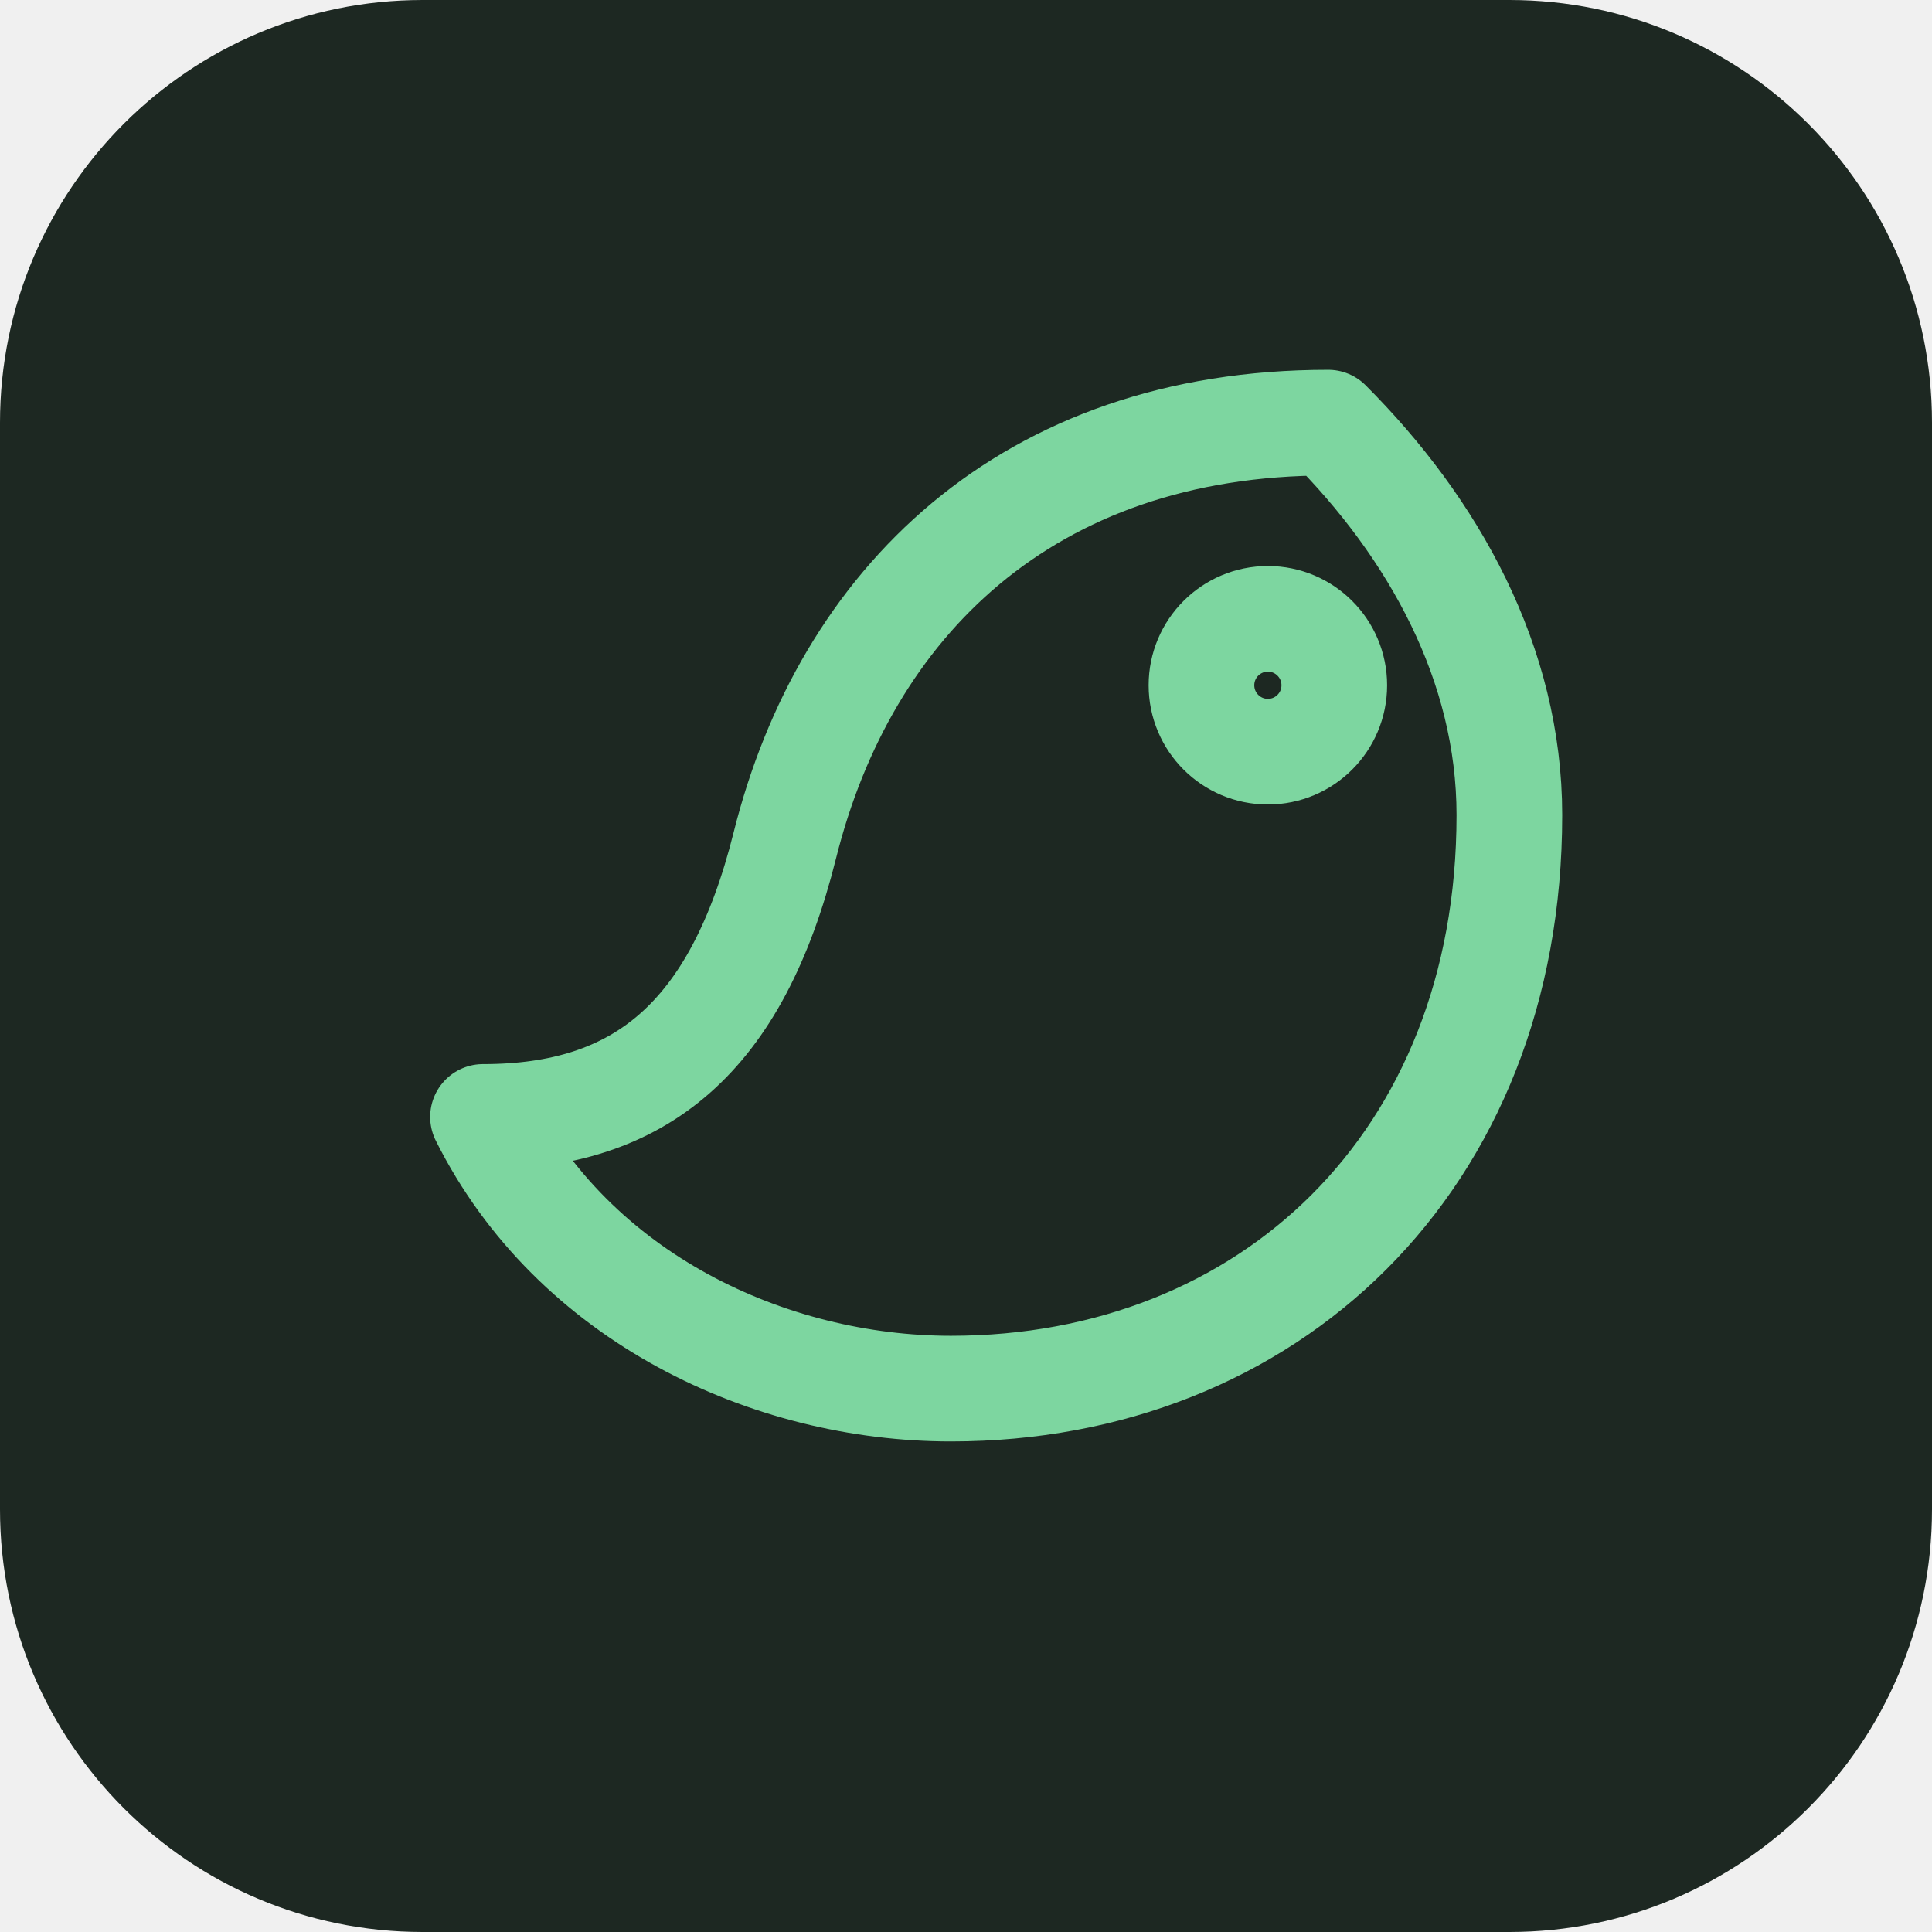
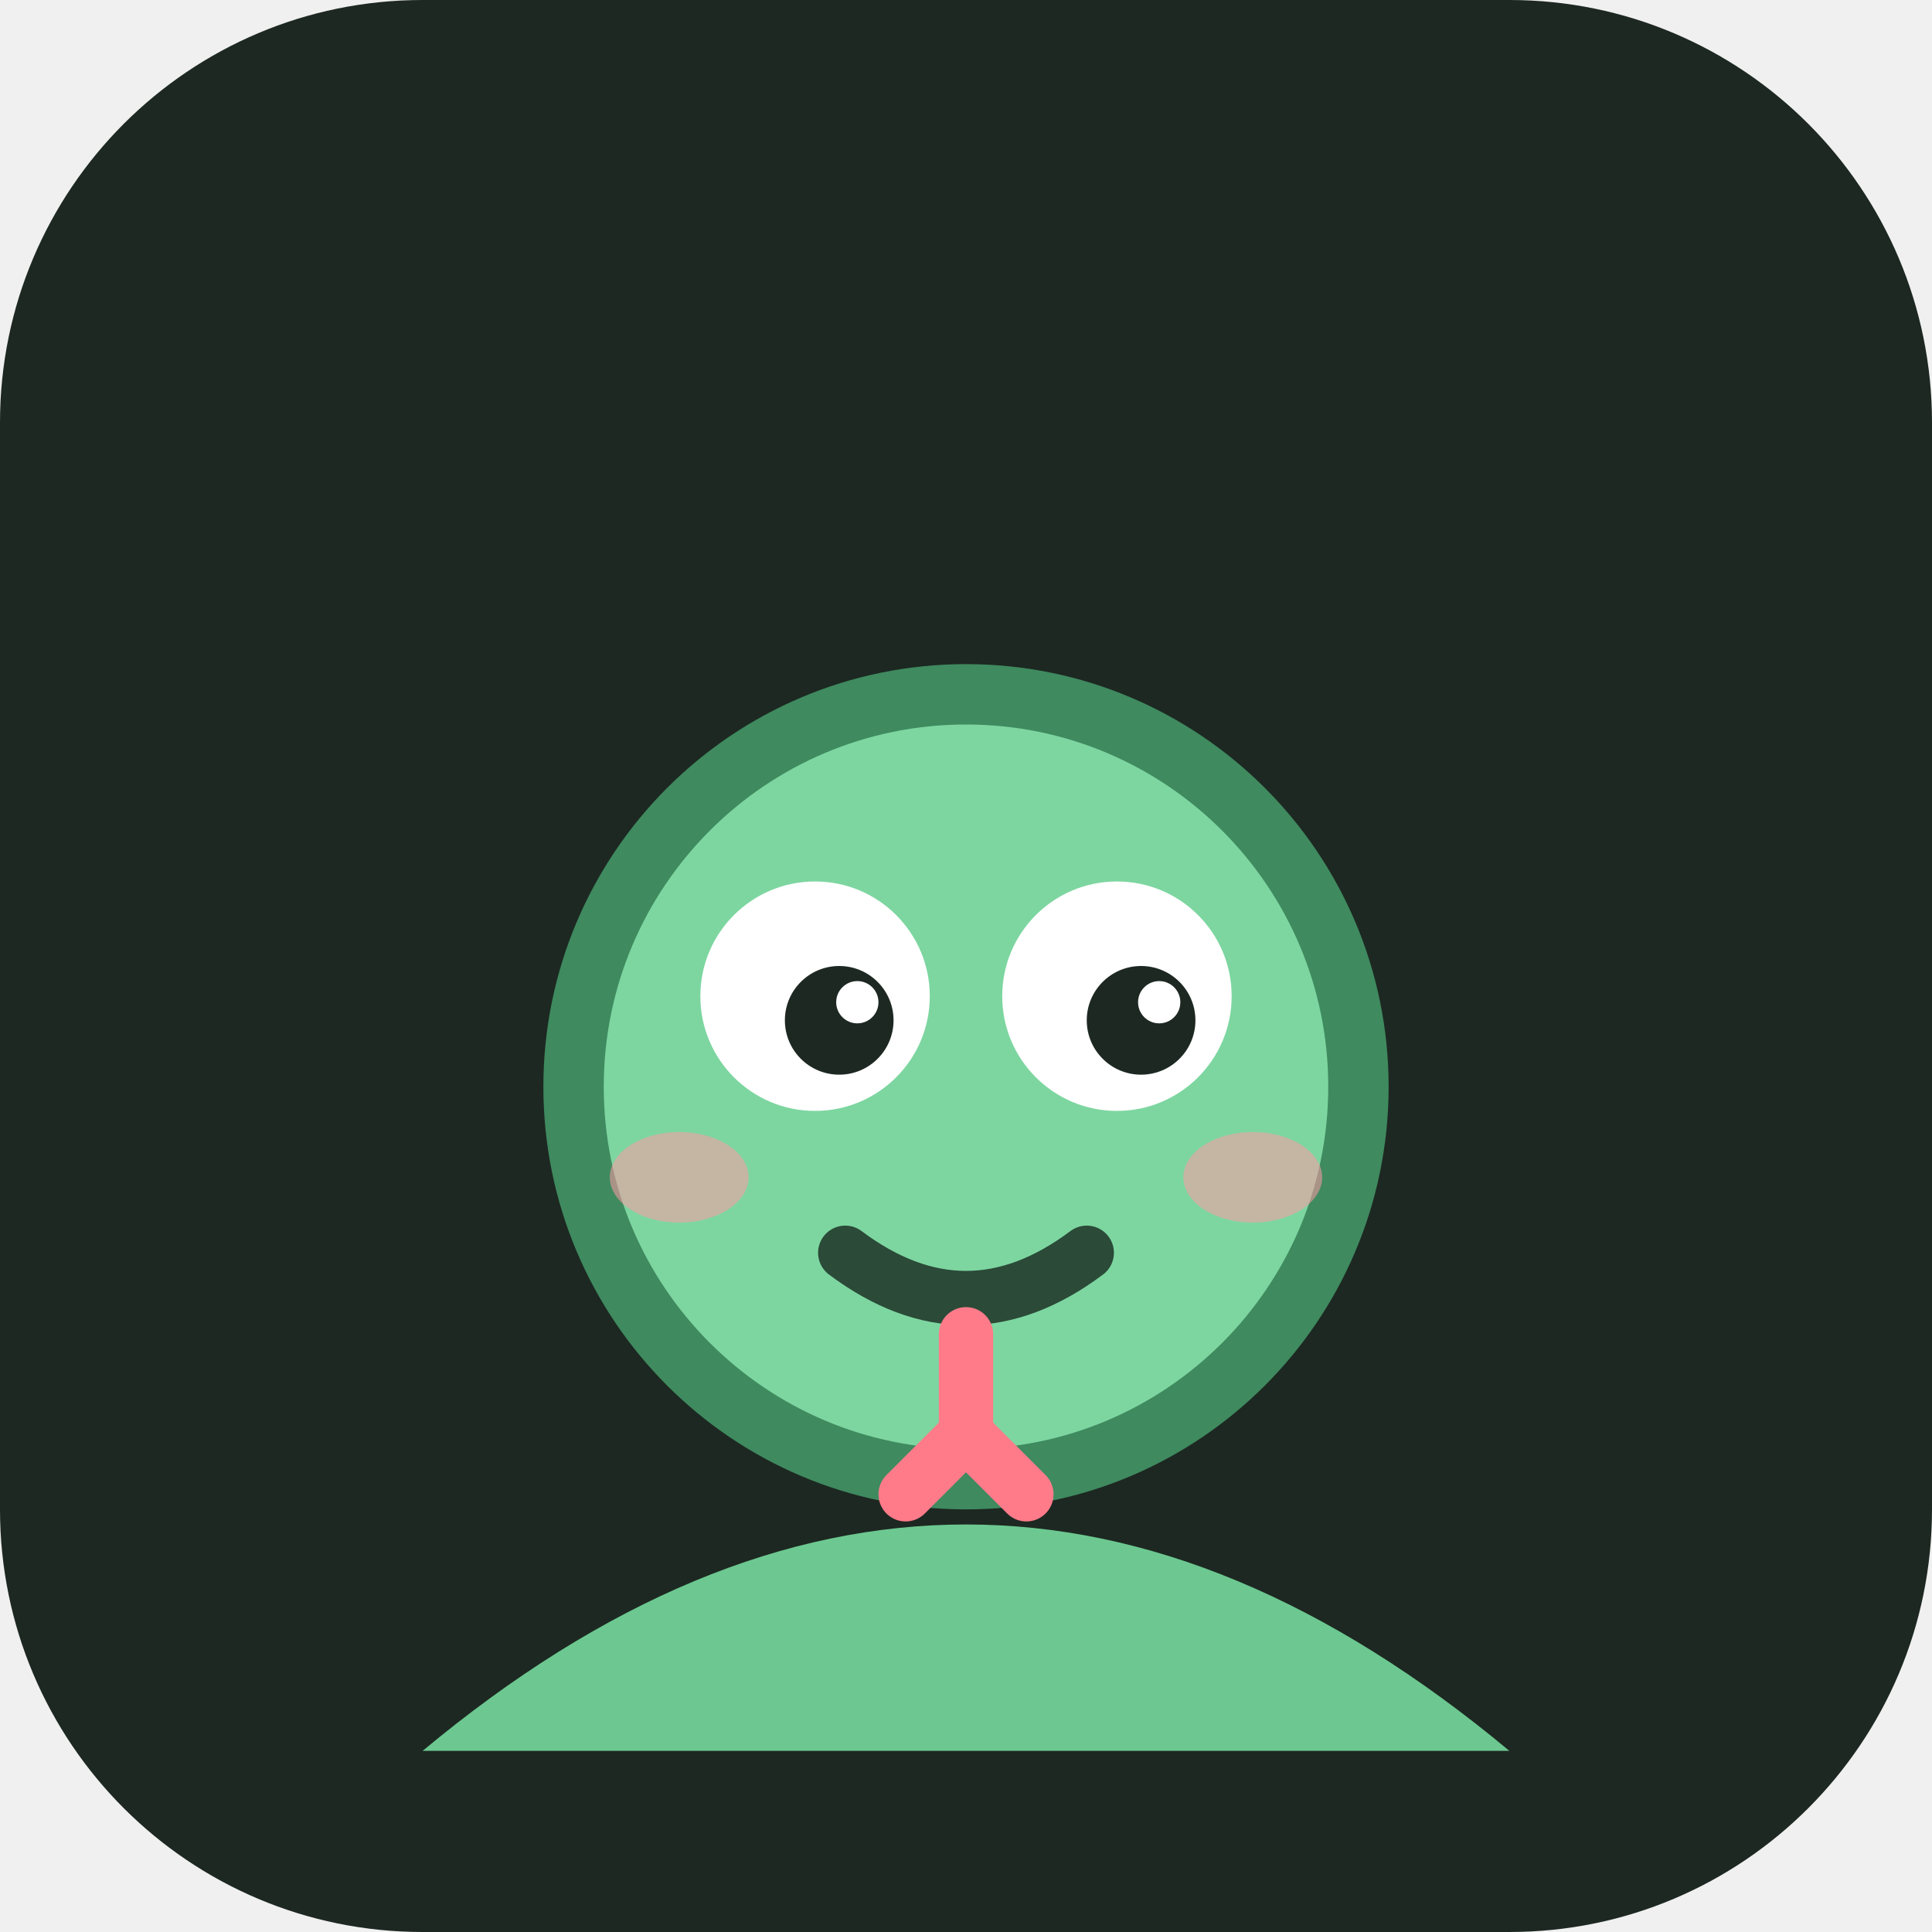
<svg xmlns="http://www.w3.org/2000/svg" viewBox="0 0 64 64">
  <rect width="64" height="64" rx="14" fill="#1d2822" />
-   <path d="M44 14c-10 0-16 6-18 14-1.6 6.4-4.8 9-10 9 3 6 9.5 9 15.5 9C42 46 50 38.5 50 27c0-5-2.5-9.5-6-13Zm-2 6.5a2.2 2.2 0 1 1-2.2 2.2 2.2 2.2 0 0 1 2.2-2.2Z" fill="none" stroke="#7dd6a0" stroke-width="3.5" stroke-linecap="round" stroke-linejoin="round" />
+   <path d="M14 58 Q 32 43 50 58 Z" fill="#6cc890" />
+   <circle cx="32" cy="36" r="13" fill="#7dd6a0" stroke="#3f8a5f" stroke-width="2" />
+   <circle cx="27" cy="33" r="3.8" fill="#fff" />
+   <circle cx="37" cy="33" r="3.8" fill="#fff" />
+   <circle cx="27.8" cy="33.8" r="1.8" fill="#1d2822" />
+   <circle cx="37.8" cy="33.8" r="1.8" fill="#1d2822" />
+   <circle cx="28.4" cy="33.2" r="0.7" fill="#fff" />
+   <circle cx="38.4" cy="33.2" r="0.7" fill="#fff" />
+   <ellipse cx="22.5" cy="39" rx="2.3" ry="1.5" fill="#ff9aa6" opacity="0.55" />
+   <ellipse cx="41.5" cy="39" rx="2.3" ry="1.5" fill="#ff9aa6" opacity="0.55" />
+   <path d="M28 41.5 Q 32 44.5 36 41.5" fill="none" stroke="#2b4a38" stroke-width="1.8" stroke-linecap="round" />
+   <path d="M32 44.2 L 32 47.5 M32 47.5 L 30 49.5 M32 47.5 L 34 49.5" fill="none" stroke="#ff7b8a" stroke-width="1.8" stroke-linecap="round" />
</svg>
